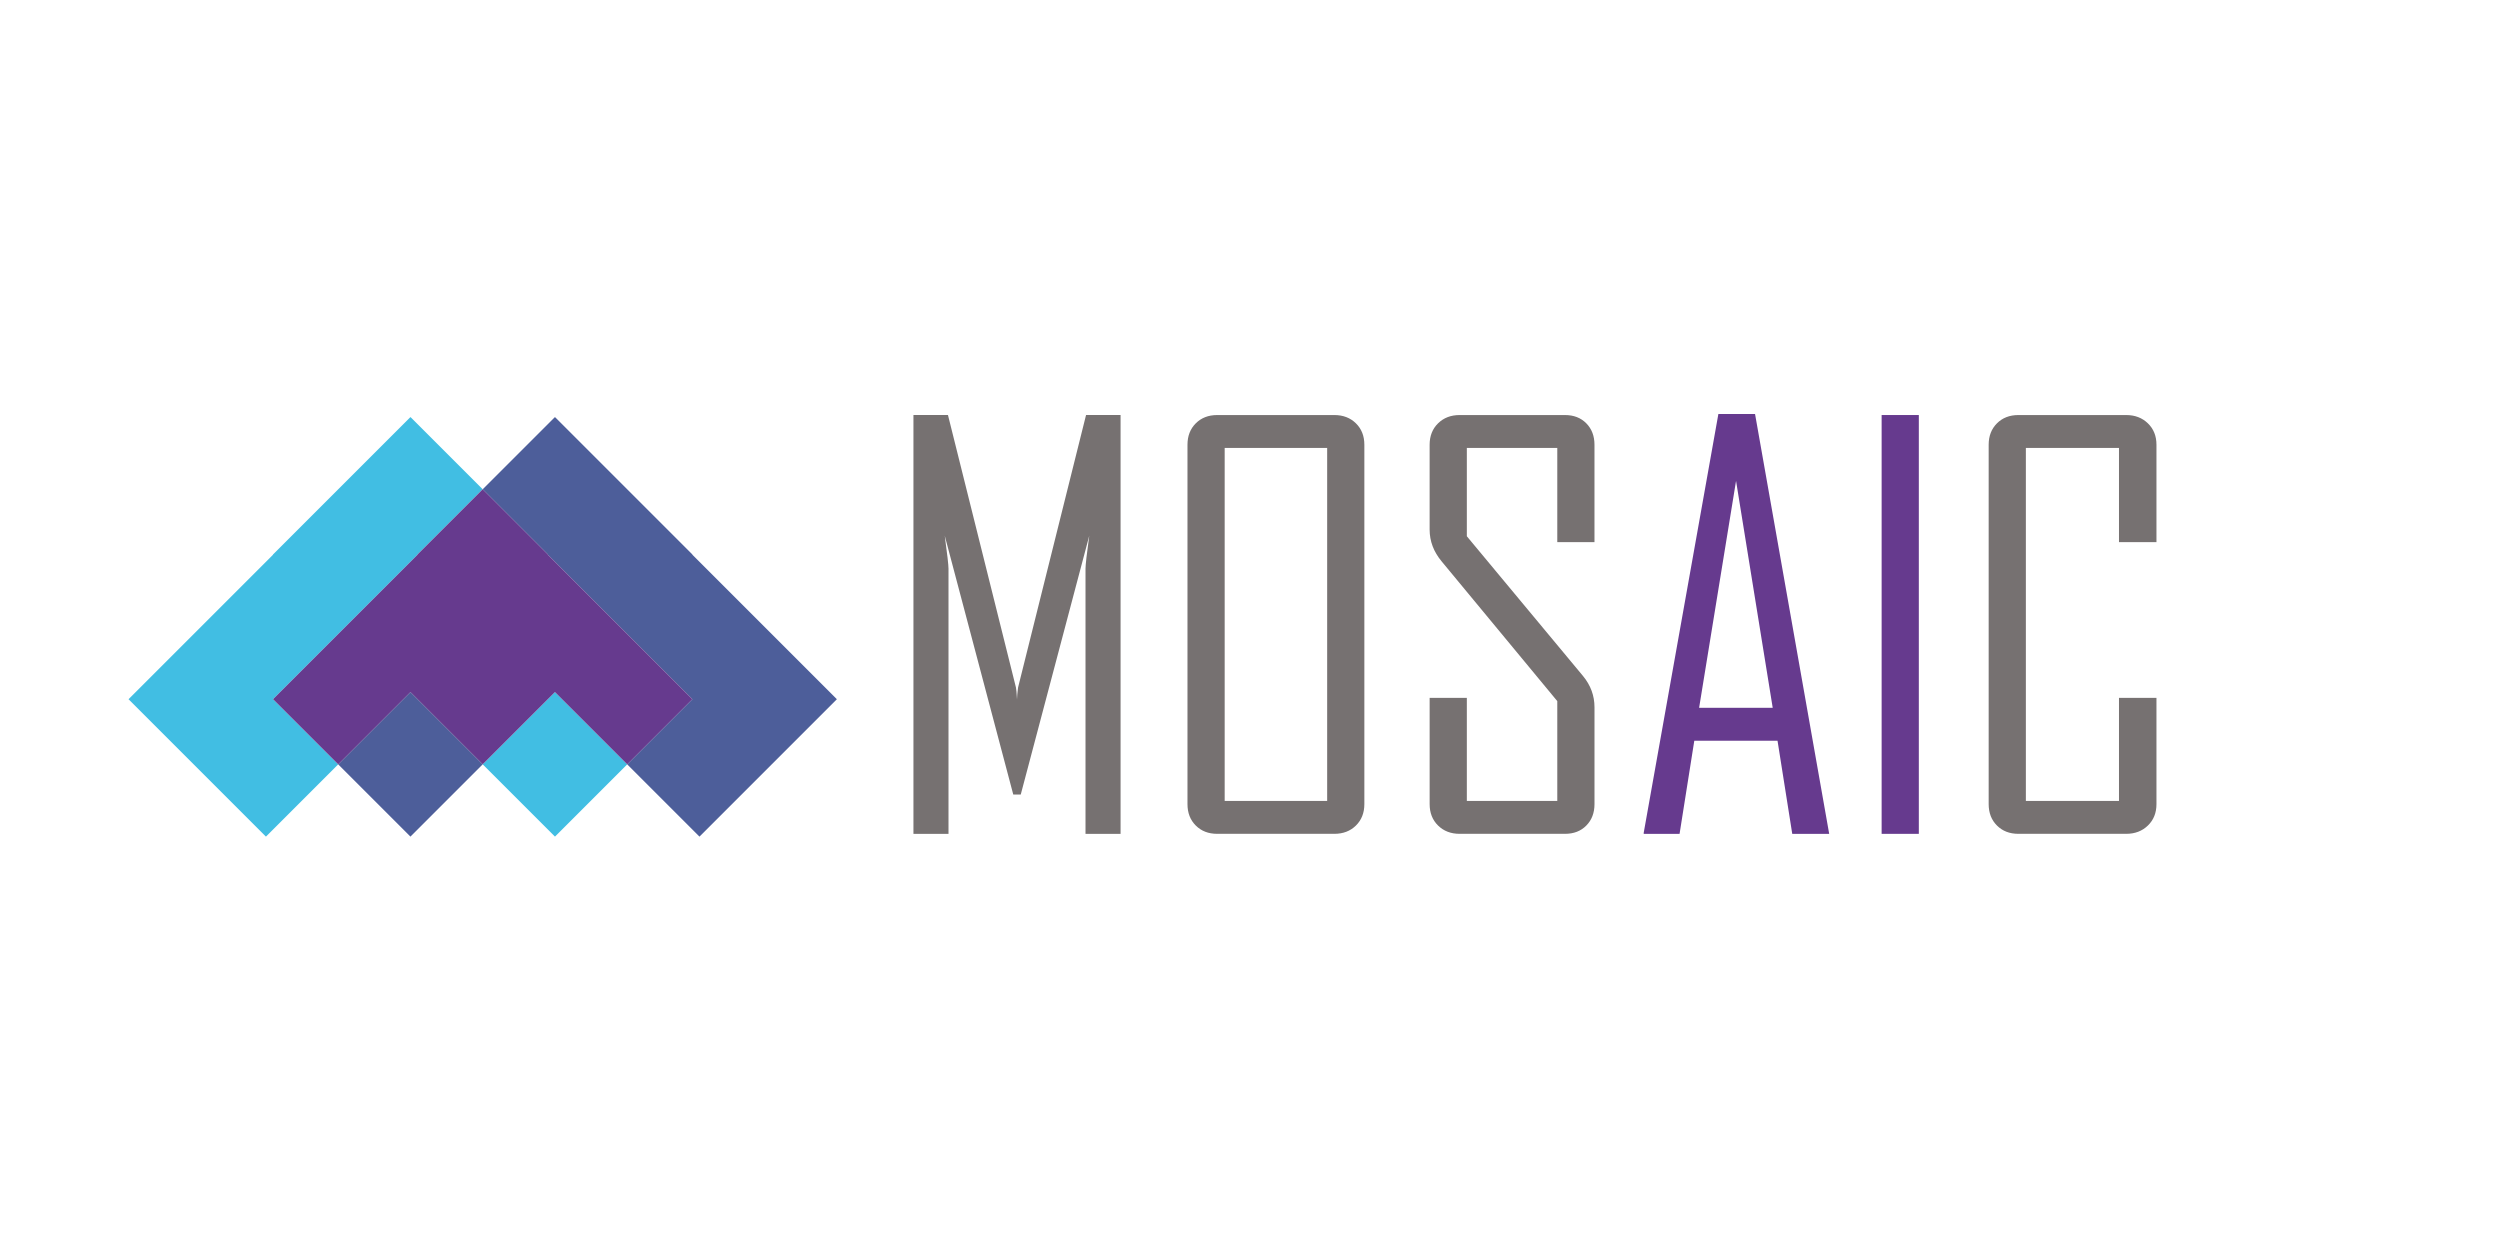
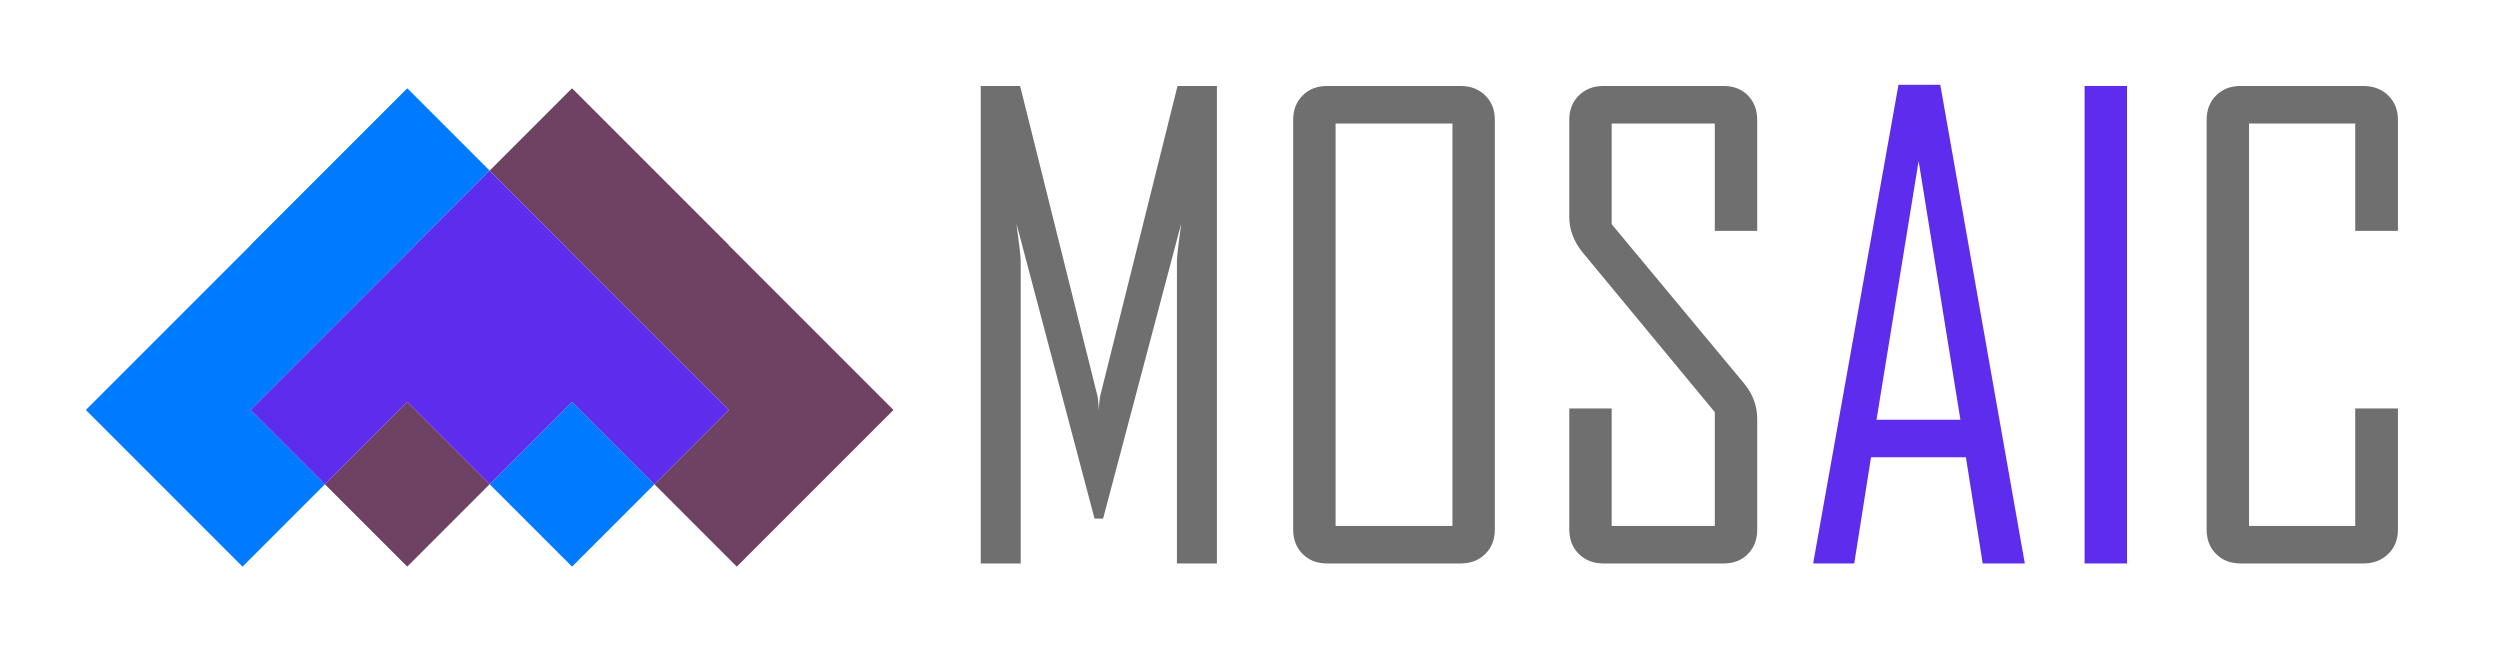
- <svg xmlns="http://www.w3.org/2000/svg" version="1.1" x="0px" y="0px" viewBox="0 0 1733.42 873.47" style="enable-background:new 0 0 1733.42 873.47;" xml:space="preserve">
-   <style type="text/css">
- 	.st0{display:none;}
- 	.st1{display:inline;}
- 	.st2{fill:#41BEE3;}
- 	.st3{fill:#4D5E9A;}
- 	.st4{fill:#663A8E;}
- 	.st5{display:inline;fill:none;}
- 	.st6{fill:#767171;}
- 	.st7{font-family:'AgencyFB-Reg';}
- 	.st8{font-size:380px;}
- </style>
-   <g id="редактируемый" class="st0">
-     <g class="st1">
-       <polygon class="st2" points="289.51,384.61 289.42,384.52 334.69,339.25 284.69,289.25 284.6,289.33 284.51,289.25 189.24,384.52     189.32,384.61 89.12,484.81 184.39,580.09 234.49,529.99 189.31,484.81   " />
-       <rect x="349.37" y="494.55" transform="matrix(0.7071 -0.7071 0.7071 0.7071 -262.0519 427.3185)" class="st2" width="70.84" height="70.87" />
-       <rect x="249.16" y="494.56" transform="matrix(0.7071 -0.7071 0.7071 0.7071 -291.401 356.4636)" class="st3" width="70.87" height="70.84" />
-       <polygon class="st3" points="580.26,484.81 480.06,384.61 480.14,384.52 384.87,289.25 384.78,289.33 384.7,289.25 334.69,339.25     379.96,384.52 379.87,384.61 480.08,484.81 434.9,529.99 484.99,580.09   " />
-       <polygon class="st4" points="379.87,384.61 379.96,384.52 334.69,339.25 289.42,384.52 289.51,384.61 189.31,484.81     234.49,529.99 284.6,479.88 334.69,529.97 384.78,479.88 434.9,529.99 480.08,484.81   " />
+ <svg xmlns="http://www.w3.org/2000/svg" version="1.1" x="0px" y="0px" viewBox="0 0 1520.38 204.493" xml:space="preserve" id="svg122" width="1875.77" height="493.42">
+   <defs id="defs126" />
+   <style type="text/css" id="style70">
+       .st2{fill:#41BEE3;}
+       .st3{fill:#4D5E9A;}
+       .st4{fill:#663A8E;}
+       .st6{fill:#767171;}
+    </style>
+   <g id="MosaicLogo" transform="translate(-36.90915,-333.2085)">
+     <g id="LogoImage">
+       <polygon class="st2" points="234.49,529.99 189.31,484.81 289.51,384.61 289.42,384.52 334.69,339.25 284.69,289.25 284.6,289.33 284.51,289.25 189.24,384.52 189.32,384.61 89.12,484.81 184.39,580.09 " id="polygon95" style="fill:#007bff;fill-opacity:1" />
+       <rect class="st2" x="349.37" y="494.55" transform="matrix(0.7071,-0.7071,0.7071,0.7071,-262.0519,427.3185)" width="70.84" height="70.87" id="rect97" style="fill:#007bff;fill-opacity:1" />
+       <rect class="st3" x="249.16" y="494.56" transform="matrix(0.7071,-0.7071,0.7071,0.7071,-291.401,356.4636)" width="70.87" height="70.84" id="rect99" style="fill:#6f4264;fill-opacity:1" />
+       <polygon class="st3" points="434.9,529.99 484.99,580.09 580.26,484.81 480.06,384.61 480.14,384.52 384.87,289.25 384.78,289.33 384.7,289.25 334.69,339.25 379.96,384.52 379.87,384.61 480.08,484.81 " id="polygon101" style="fill:#6f4264;fill-opacity:1" />
+       <polygon class="st4" points="434.9,529.99 480.08,484.81 379.87,384.61 379.96,384.52 334.69,339.25 289.42,384.52 289.51,384.61 189.31,484.81 234.49,529.99 284.6,479.88 334.69,529.97 384.78,479.88 " id="polygon103" style="fill:#5e2ced;fill-opacity:1" />
    </g>
-     <rect x="610.16" y="287.84" class="st5" width="1065.07" height="469.25" />
-     <text transform="matrix(1 0 0 1 610.1602 578.1554)" class="st1">
-       <tspan x="0" y="0" class="st6 st7 st8">MOS</tspan>
-       <tspan x="517.86" y="0" class="st4 st7 st8">AI</tspan>
-       <tspan x="745.53" y="0" class="st6 st7 st8">C</tspan>
-     </text>
-   </g>
-   <g id="кривые">
-     <g>
-       <polygon class="st2" points="289.51,384.61 289.42,384.52 334.69,339.25 284.69,289.25 284.6,289.33 284.51,289.25 189.24,384.52     189.32,384.61 89.12,484.81 184.39,580.09 234.49,529.99 189.31,484.81   " />
-       <rect x="349.37" y="494.55" transform="matrix(0.7071 -0.7071 0.7071 0.7071 -262.0519 427.3185)" class="st2" width="70.84" height="70.87" />
-       <rect x="249.16" y="494.56" transform="matrix(0.7071 -0.7071 0.7071 0.7071 -291.401 356.4636)" class="st3" width="70.87" height="70.84" />
-       <polygon class="st3" points="580.26,484.81 480.06,384.61 480.14,384.52 384.87,289.25 384.78,289.33 384.7,289.25 334.69,339.25     379.96,384.52 379.87,384.61 480.08,484.81 434.9,529.99 484.99,580.09   " />
-       <polygon class="st4" points="379.87,384.61 379.96,384.52 334.69,339.25 289.42,384.52 289.51,384.61 189.31,484.81     234.49,529.99 284.6,479.88 334.69,529.97 384.78,479.88 434.9,529.99 480.08,484.81   " />
-     </g>
-     <g>
-       <path class="st6" d="M776.97,578.16h-24.31V394.28c0-2.6,0.86-10.21,2.6-22.82l-47.5,179.42h-5.2l-47.5-179.42    c1.73,12.74,2.6,20.35,2.6,22.82v183.88h-24.31V287.77h23.94l47.13,188.89c0.25,0.99,0.49,3.77,0.74,8.35    c0-1.86,0.25-4.64,0.74-8.35l47.13-188.89h23.94V578.16z" />
-       <path class="st6" d="M946,557.56c0,6.06-1.95,11.01-5.84,14.84c-3.9,3.84-8.88,5.75-14.94,5.75h-81.27    c-6.06,0-11.01-1.92-14.84-5.75c-3.84-3.83-5.75-8.78-5.75-14.84V308.37c0-6.06,1.92-11.01,5.75-14.84    c3.83-3.83,8.78-5.75,14.84-5.75h81.27c6.06,0,11.04,1.92,14.94,5.75c3.9,3.84,5.84,8.78,5.84,14.84V557.56z M920.21,555.33V310.6    h-71.06v244.74H920.21z" />
-       <path class="st6" d="M1105.57,557.56c0,6.06-1.89,11.01-5.66,14.84c-3.77,3.84-8.69,5.75-14.75,5.75h-73.11    c-6.06,0-11.04-1.92-14.94-5.75c-3.9-3.83-5.84-8.78-5.84-14.84V483.9h25.79v71.44h62.71v-69.21l-80.16-96.86    c-5.57-6.68-8.35-14.04-8.35-22.08v-58.82c0-6.06,1.95-11.01,5.84-14.84c3.9-3.83,8.87-5.75,14.94-5.75h73.11    c6.06,0,10.98,1.92,14.75,5.75c3.77,3.84,5.66,8.78,5.66,14.84v67.54h-25.79V310.6h-62.71v61.23l80.53,96.86    c5.32,6.43,7.98,13.67,7.98,21.71V557.56z" />
-       <path class="st4" d="M1268.3,578.16h-25.61l-10.21-64.57h-57.71l-10.21,64.57h-24.86v-0.74l51.77-290.38h25.42L1268.3,578.16z     M1229.14,490.76l-25.42-157.34l-25.61,157.34H1229.14z" />
-       <path class="st4" d="M1330.45,578.16h-25.79V287.77h25.79V578.16z" />
-       <path class="st6" d="M1495.22,557.56c0,6.06-1.98,11.01-5.94,14.84c-3.96,3.84-8.97,5.75-15.03,5.75h-74.78    c-6.06,0-11.01-1.92-14.84-5.75c-3.84-3.83-5.75-8.78-5.75-14.84V308.37c0-6.06,1.92-11.01,5.75-14.84    c3.83-3.83,8.78-5.75,14.84-5.75h74.78c6.06,0,11.07,1.92,15.03,5.75c3.96,3.84,5.94,8.78,5.94,14.84v67.54h-25.98V310.6h-64.57    v244.74h64.57V483.9h25.98V557.56z" />
+     <g id="LogoText">
+       <path class="st6" d="M 776.97,578.16 H 752.66 V 394.28 c 0,-2.6 0.86,-10.21 2.6,-22.82 l -47.5,179.42 h -5.2 l -47.5,-179.42 c 1.73,12.74 2.6,20.35 2.6,22.82 V 578.16 H 633.35 V 287.77 h 23.94 l 47.13,188.89 c 0.25,0.99 0.49,3.77 0.74,8.35 0,-1.86 0.25,-4.64 0.74,-8.35 l 47.13,-188.89 h 23.94 z" id="path107" style="fill:#6f6f6f;fill-opacity:1" />
+       <path class="st6" d="m 946,557.56 c 0,6.06 -1.95,11.01 -5.84,14.84 -3.9,3.84 -8.88,5.75 -14.94,5.75 h -81.27 c -6.06,0 -11.01,-1.92 -14.84,-5.75 -3.84,-3.83 -5.75,-8.78 -5.75,-14.84 V 308.37 c 0,-6.06 1.92,-11.01 5.75,-14.84 3.83,-3.83 8.78,-5.75 14.84,-5.75 h 81.27 c 6.06,0 11.04,1.92 14.94,5.75 3.9,3.84 5.84,8.78 5.84,14.84 z m -25.79,-2.23 V 310.6 h -71.06 v 244.74 h 71.06 z" id="path109" style="fill:#6f6f6f;fill-opacity:1" />
+       <path class="st6" d="m 1105.57,557.56 c 0,6.06 -1.89,11.01 -5.66,14.84 -3.77,3.84 -8.69,5.75 -14.75,5.75 h -73.11 c -6.06,0 -11.04,-1.92 -14.94,-5.75 -3.9,-3.83 -5.84,-8.78 -5.84,-14.84 V 483.9 h 25.79 v 71.44 h 62.71 v -69.21 l -80.16,-96.86 c -5.57,-6.68 -8.35,-14.04 -8.35,-22.08 v -58.82 c 0,-6.06 1.95,-11.01 5.84,-14.84 3.9,-3.83 8.87,-5.75 14.94,-5.75 h 73.11 c 6.06,0 10.98,1.92 14.75,5.75 3.77,3.84 5.66,8.78 5.66,14.84 v 67.54 h -25.79 V 310.6 h -62.71 v 61.23 l 80.53,96.86 c 5.32,6.43 7.98,13.67 7.98,21.71 z" id="path111" style="fill:#6f6f6f;fill-opacity:1" />
+       <path class="st4" d="m 1268.3,578.16 h -25.61 l -10.21,-64.57 h -57.71 l -10.21,64.57 h -24.86 v -0.74 l 51.77,-290.38 h 25.42 z m -39.16,-87.4 -25.42,-157.34 -25.61,157.34 z" id="path113" style="fill:#5e2ced;fill-opacity:1" />
+       <path class="st4" d="m 1330.45,578.16 h -25.79 V 287.77 h 25.79 z" id="path115" style="fill:#5e2ced;fill-opacity:1" />
+       <path class="st6" d="m 1495.22,557.56 c 0,6.06 -1.98,11.01 -5.94,14.84 -3.96,3.84 -8.97,5.75 -15.03,5.75 h -74.78 c -6.06,0 -11.01,-1.92 -14.84,-5.75 -3.84,-3.83 -5.75,-8.78 -5.75,-14.84 V 308.37 c 0,-6.06 1.92,-11.01 5.75,-14.84 3.83,-3.83 8.78,-5.75 14.84,-5.75 h 74.78 c 6.06,0 11.07,1.92 15.03,5.75 3.96,3.84 5.94,8.78 5.94,14.84 v 67.54 h -25.98 V 310.6 h -64.57 v 244.74 h 64.57 V 483.9 h 25.98 z" id="path117" style="fill:#6f6f6f;fill-opacity:1" />
    </g>
  </g>
</svg>
